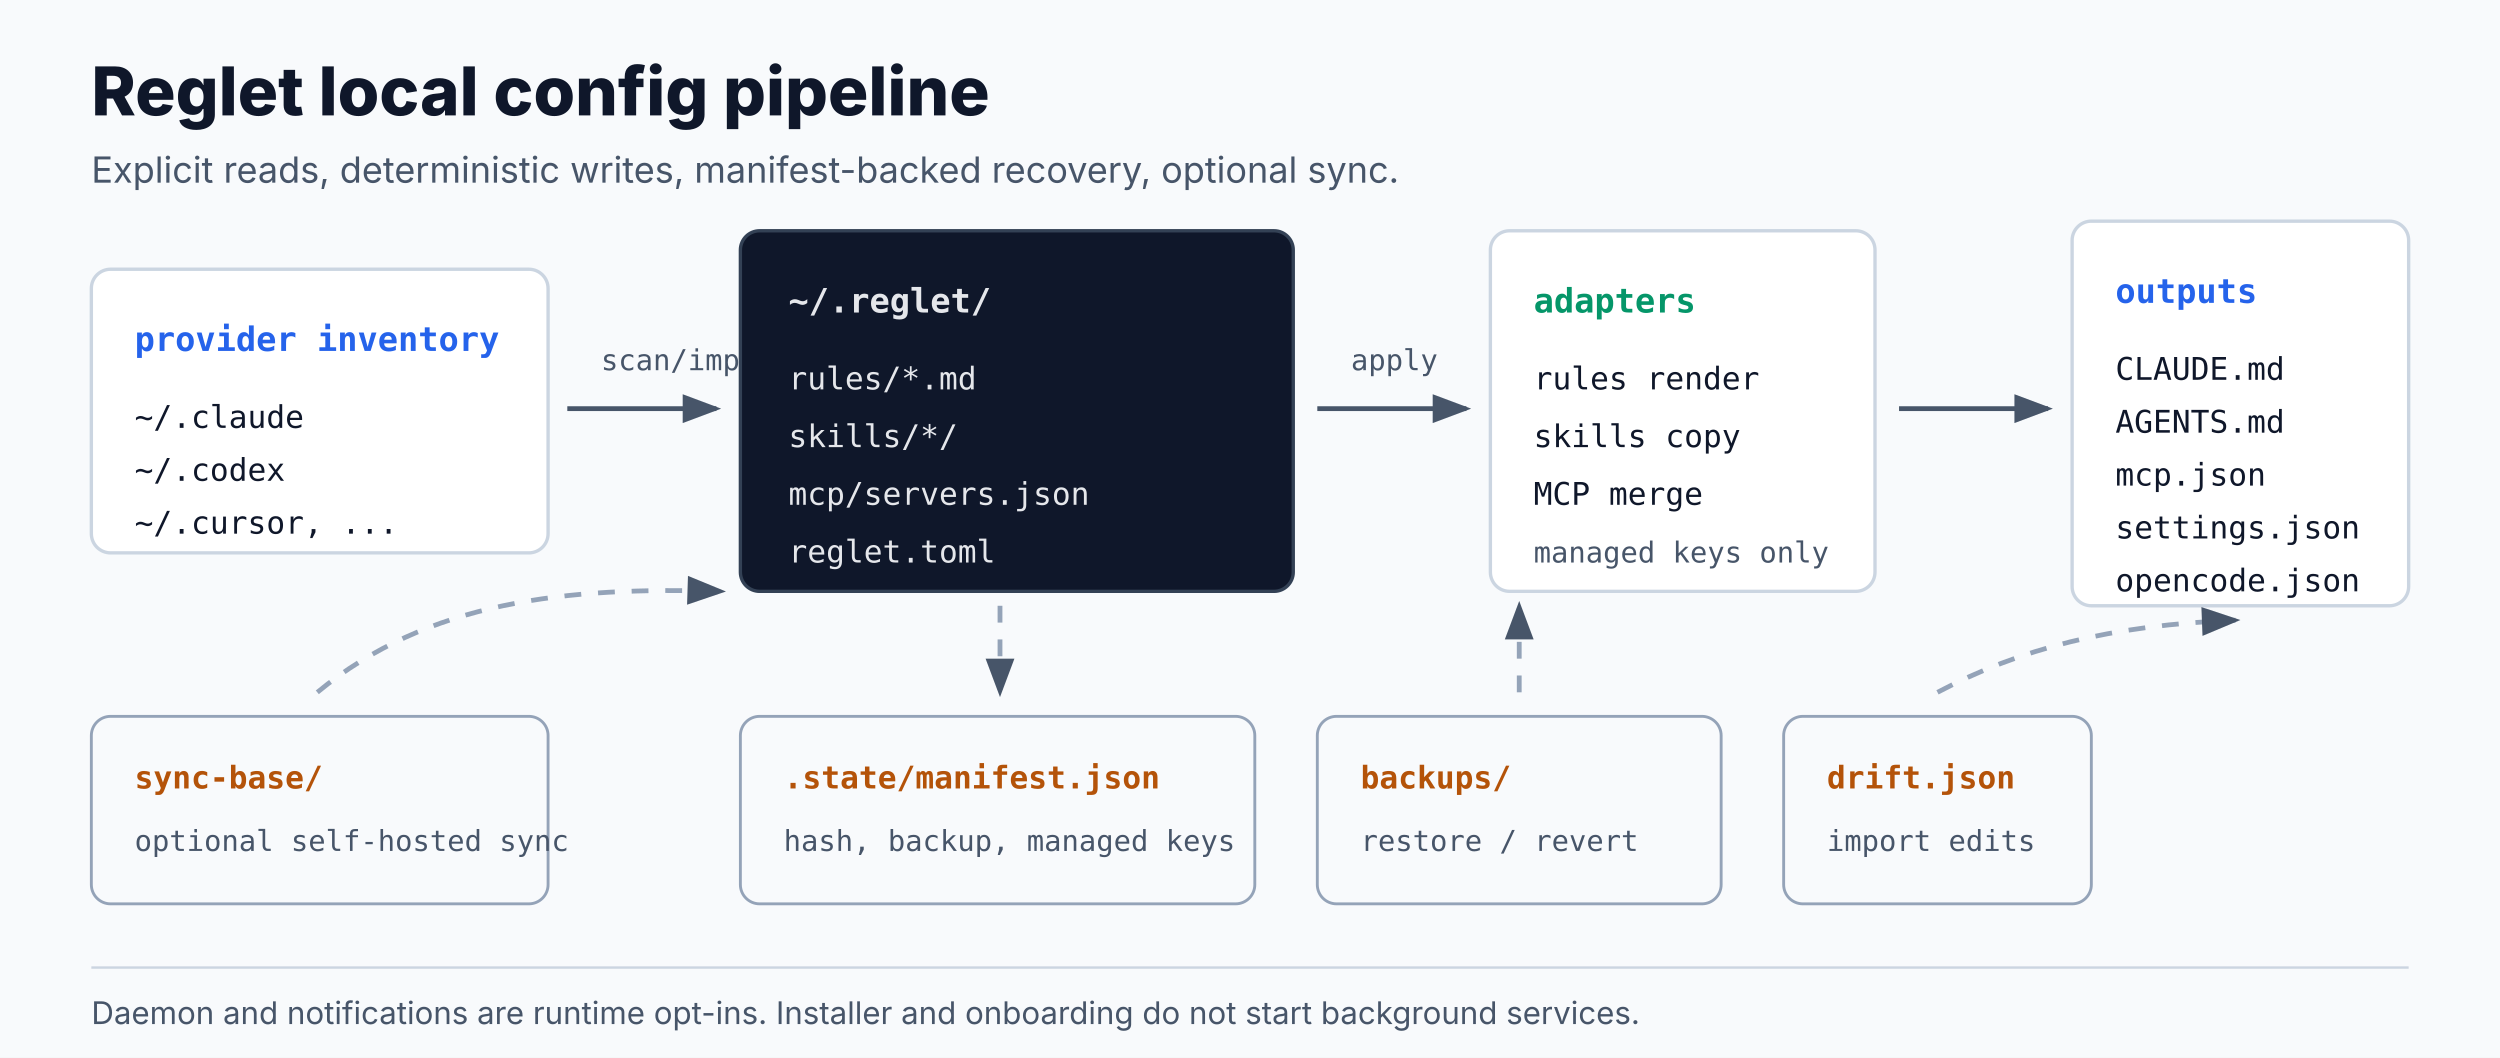
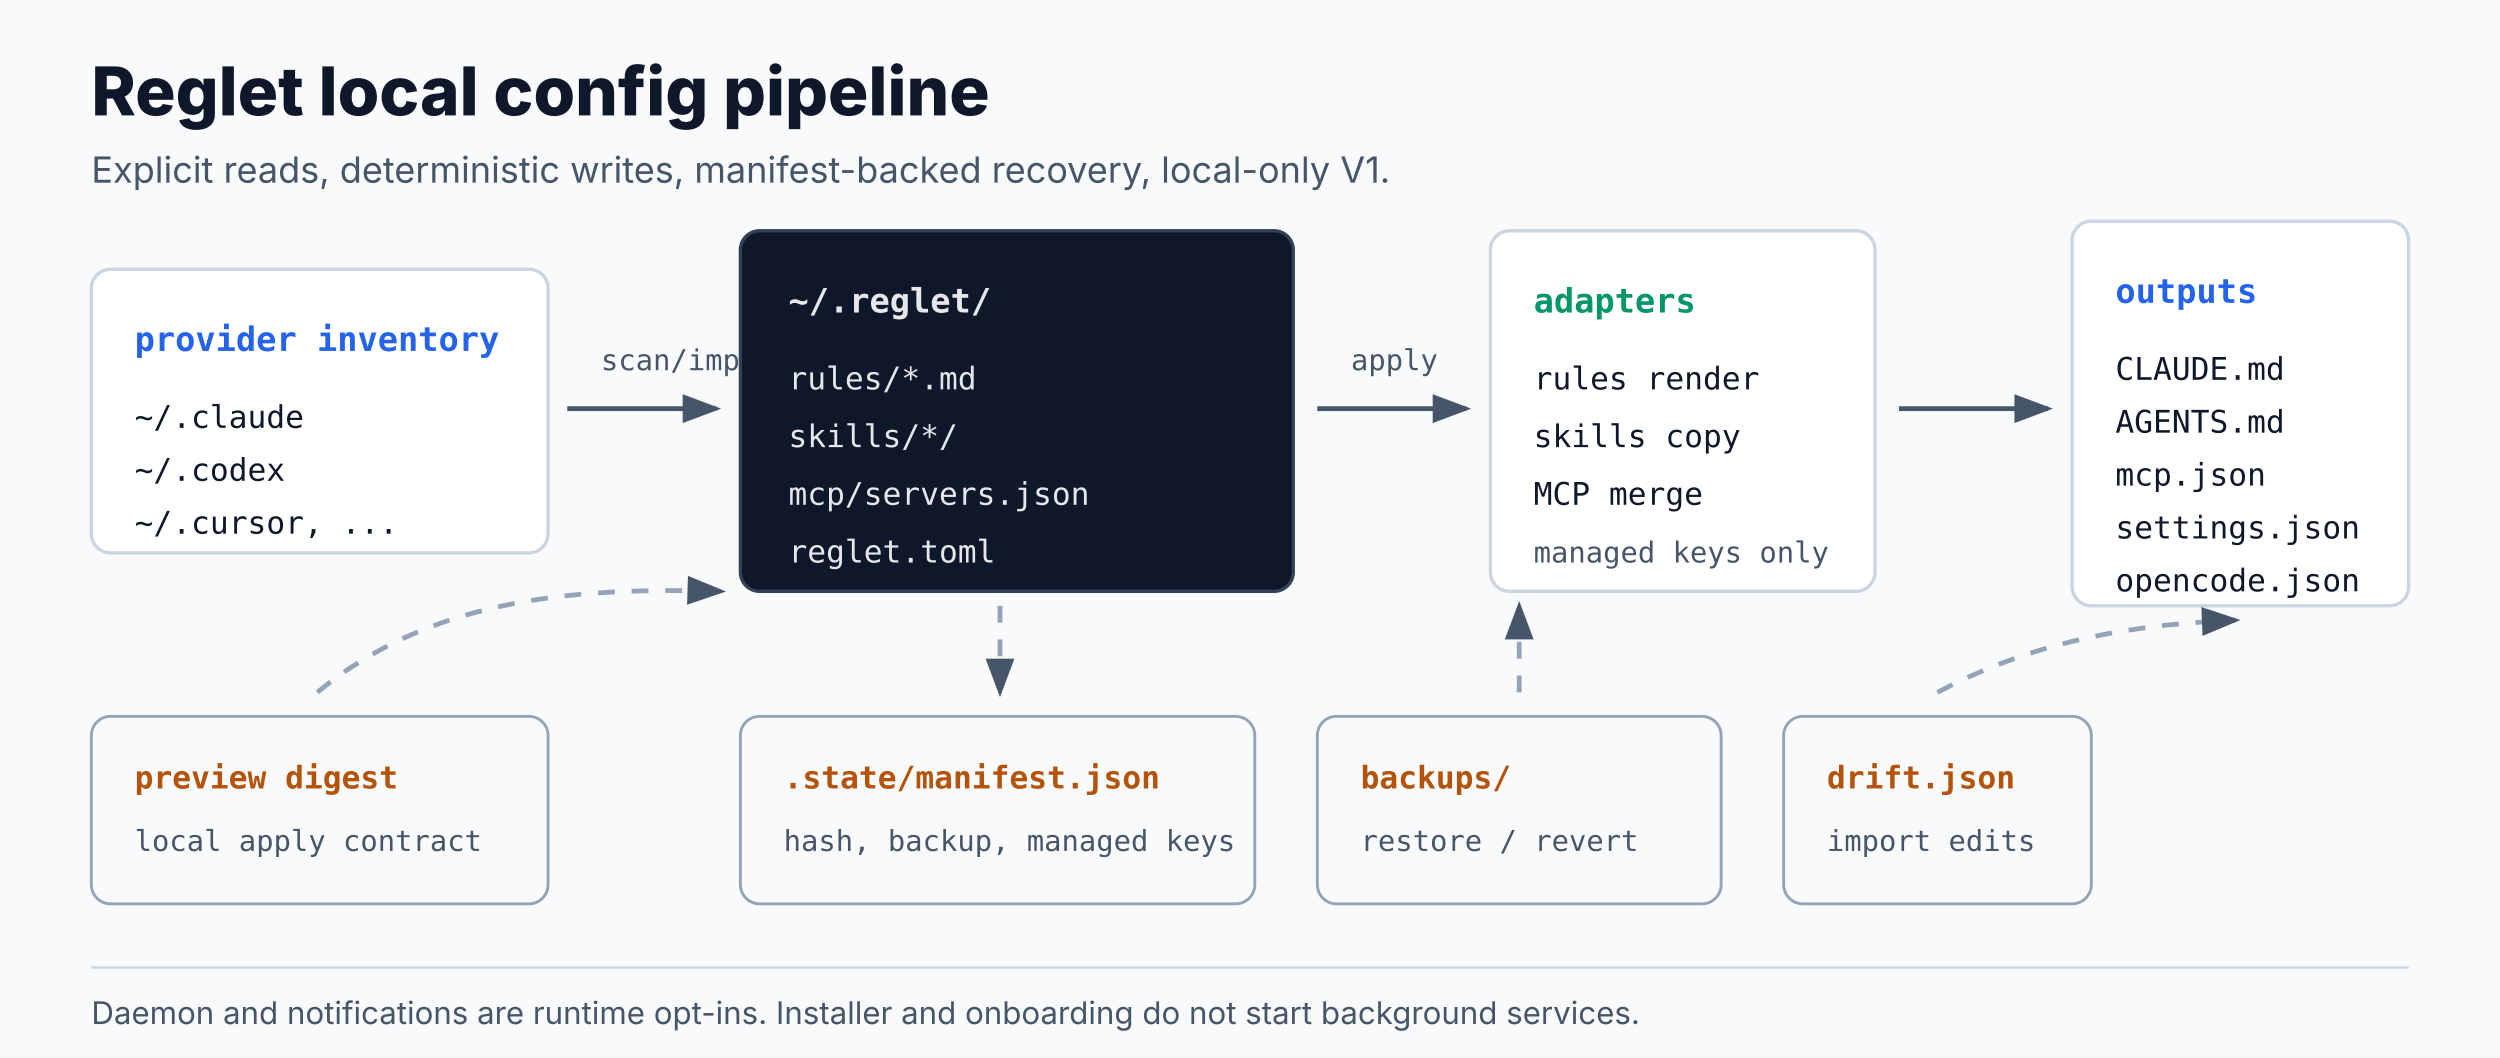
<svg xmlns="http://www.w3.org/2000/svg" width="1040" height="440" viewBox="0 0 1040 440" role="img" aria-labelledby="title desc">
  <defs>
    <marker id="arrow" markerWidth="10" markerHeight="10" refX="7" refY="3" orient="auto" markerUnits="strokeWidth">
      <path d="M0,0 L0,6 L8,3 z" fill="#475569" />
    </marker>
    <style>
      .mono { font-family: ui-monospace, SFMono-Regular, Menlo, Monaco, Consolas, monospace; }
      .sans { font-family: Inter, ui-sans-serif, system-ui, -apple-system, BlinkMacSystemFont, "Segoe UI", sans-serif; }
      .box { fill: #ffffff; stroke: #cbd5e1; stroke-width: 1.4; }
      .dark { fill: #0f172a; stroke: #334155; stroke-width: 1.4; }
      .state { fill: #f8fafc; stroke: #94a3b8; stroke-width: 1.2; }
      .text { fill: #0f172a; }
      .muted { fill: #475569; }
      .light { fill: #e5e7eb; }
      .blue { fill: #2563eb; }
      .green { fill: #059669; }
      .amber { fill: #b45309; }
      .line { stroke: #475569; stroke-width: 2; fill: none; marker-end: url(#arrow); }
      .dash { stroke: #94a3b8; stroke-width: 2; fill: none; stroke-dasharray: 7 7; marker-end: url(#arrow); }
    </style>
  </defs>
  <rect width="1040" height="440" fill="#f8fafc" />
  <text x="38" y="48" class="sans text" font-size="28" font-weight="800">Reglet local config pipeline</text>
-   <text x="38" y="76" class="sans muted" font-size="15">Explicit reads, deterministic writes, manifest-backed recovery, optional sync.</text>
+   <text x="38" y="76" class="sans muted" font-size="15">Explicit reads, deterministic writes, manifest-backed recovery, local-only V1.</text>
  <g transform="translate(38 112)">
    <rect width="190" height="118" rx="8" class="box" />
    <text x="18" y="34" class="mono blue" font-size="14" font-weight="700">provider inventory</text>
    <text x="18" y="66" class="mono text" font-size="13">~/.claude</text>
    <text x="18" y="88" class="mono text" font-size="13">~/.codex</text>
    <text x="18" y="110" class="mono text" font-size="13">~/.cursor, ...</text>
  </g>
  <path d="M236 170 H298" class="line" />
  <text x="250" y="154" class="mono muted" font-size="12">scan/import</text>
  <g transform="translate(308 96)">
    <rect width="230" height="150" rx="8" class="dark" />
    <text x="20" y="34" class="mono light" font-size="14" font-weight="700">~/.reglet/</text>
    <text x="20" y="66" class="mono light" font-size="13">rules/*.md</text>
    <text x="20" y="90" class="mono light" font-size="13">skills/*/</text>
    <text x="20" y="114" class="mono light" font-size="13">mcp/servers.json</text>
    <text x="20" y="138" class="mono light" font-size="13">reglet.toml</text>
  </g>
  <path d="M548 170 H610" class="line" />
  <text x="562" y="154" class="mono muted" font-size="12">apply</text>
  <g transform="translate(620 96)">
    <rect width="160" height="150" rx="8" class="box" />
    <text x="18" y="34" class="mono green" font-size="14" font-weight="700">adapters</text>
    <text x="18" y="66" class="mono text" font-size="13">rules render</text>
    <text x="18" y="90" class="mono text" font-size="13">skills copy</text>
    <text x="18" y="114" class="mono text" font-size="13">MCP merge</text>
    <text x="18" y="138" class="mono muted" font-size="12">managed keys only</text>
  </g>
  <path d="M790 170 H852" class="line" />
  <g transform="translate(862 92)">
    <rect width="140" height="160" rx="8" class="box" />
    <text x="18" y="34" class="mono blue" font-size="14" font-weight="700">outputs</text>
    <text x="18" y="66" class="mono text" font-size="13">CLAUDE.md</text>
    <text x="18" y="88" class="mono text" font-size="13">AGENTS.md</text>
    <text x="18" y="110" class="mono text" font-size="13">mcp.json</text>
    <text x="18" y="132" class="mono text" font-size="13">settings.json</text>
    <text x="18" y="154" class="mono text" font-size="13">opencode.json</text>
  </g>
  <g transform="translate(308 298)">
    <rect width="214" height="78" rx="8" class="state" />
    <text x="18" y="30" class="mono amber" font-size="13" font-weight="700">.state/manifest.json</text>
    <text x="18" y="56" class="mono muted" font-size="12">hash, backup, managed keys</text>
  </g>
  <g transform="translate(548 298)">
    <rect width="168" height="78" rx="8" class="state" />
    <text x="18" y="30" class="mono amber" font-size="13" font-weight="700">backups/</text>
    <text x="18" y="56" class="mono muted" font-size="12">restore / revert</text>
  </g>
  <g transform="translate(742 298)">
    <rect width="128" height="78" rx="8" class="state" />
    <text x="18" y="30" class="mono amber" font-size="13" font-weight="700">drift.json</text>
    <text x="18" y="56" class="mono muted" font-size="12">import edits</text>
  </g>
  <g transform="translate(38 298)">
    <rect width="190" height="78" rx="8" class="state" />
-     <text x="18" y="30" class="mono amber" font-size="13" font-weight="700">sync-base/</text>
-     <text x="18" y="56" class="mono muted" font-size="12">optional self-hosted sync</text>
+     <text x="18" y="30" class="mono amber" font-size="13" font-weight="700">preview digest</text>
+     <text x="18" y="56" class="mono muted" font-size="12">local apply contract</text>
  </g>
  <path d="M416 252 V288" class="dash" />
  <path d="M632 288 V252" class="dash" />
  <path d="M806 288 C840 270 878 260 930 258" class="dash" />
  <path d="M132 288 C178 250 236 244 300 246" class="dash" />
  <g class="sans">
    <rect x="38" y="402" width="964" height="1" fill="#cbd5e1" />
    <text x="38" y="426" class="muted" font-size="13">Daemon and notifications are runtime opt-ins. Installer and onboarding do not start background services.</text>
  </g>
</svg>
